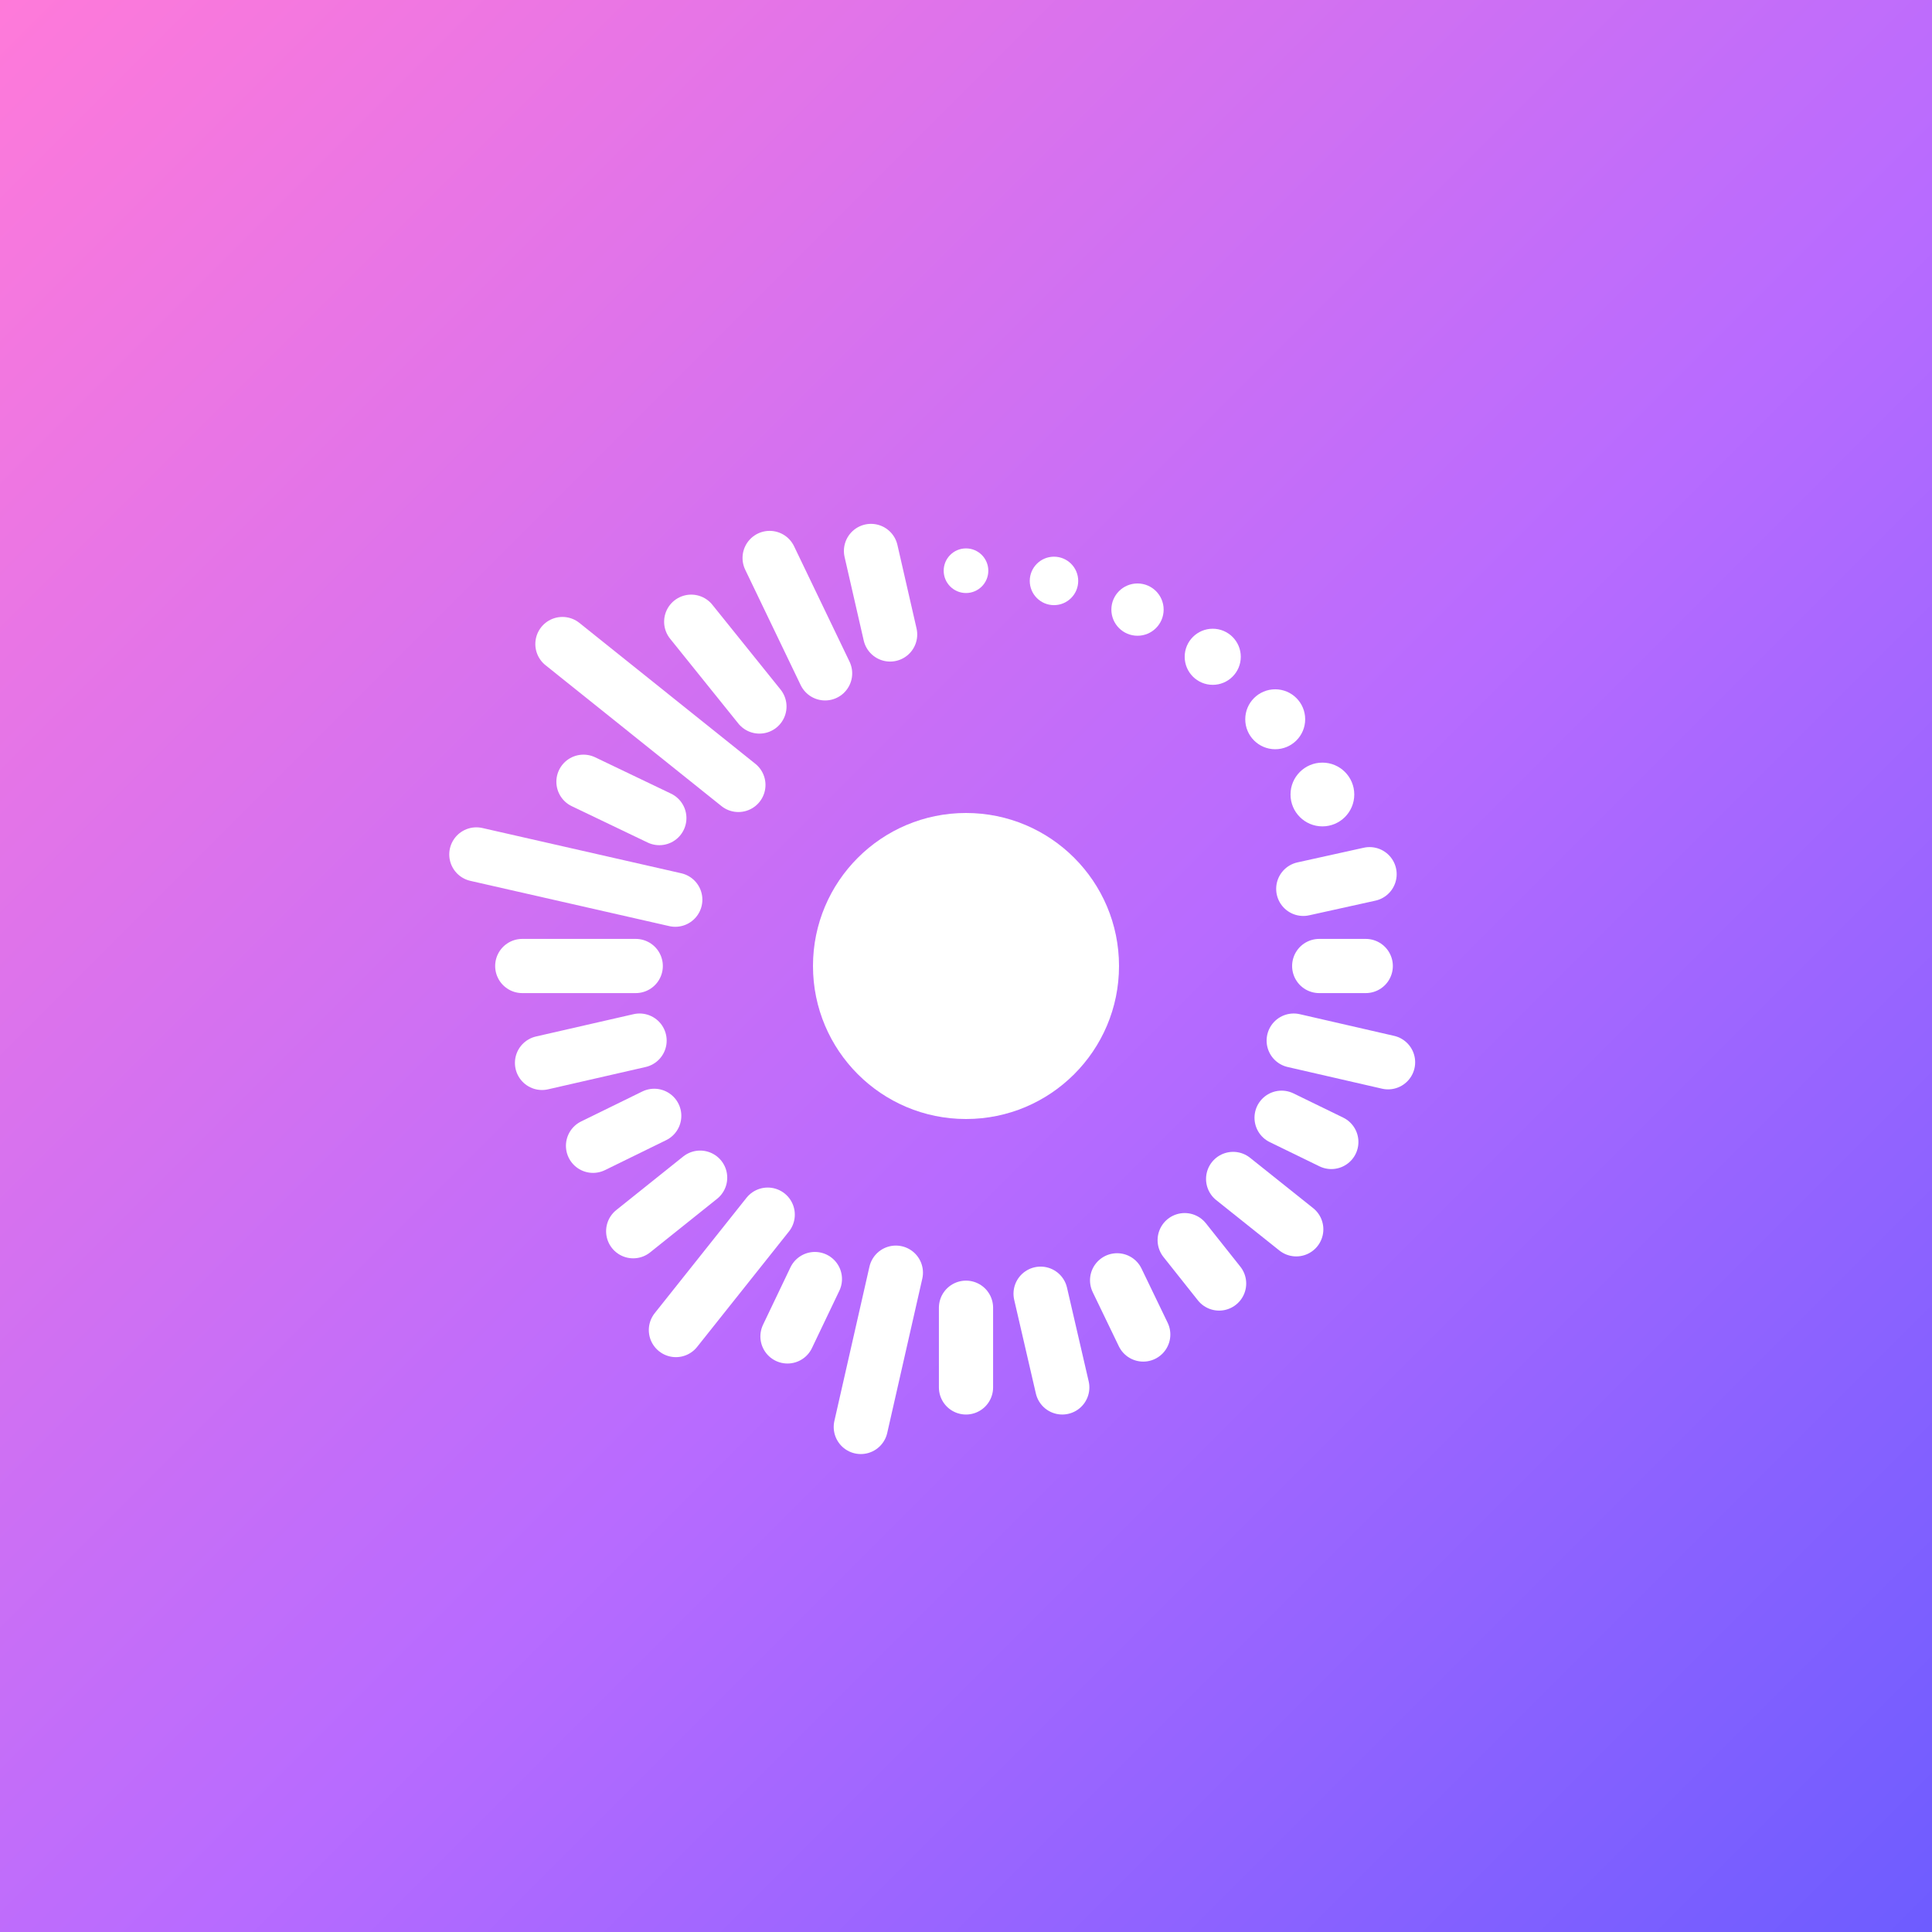
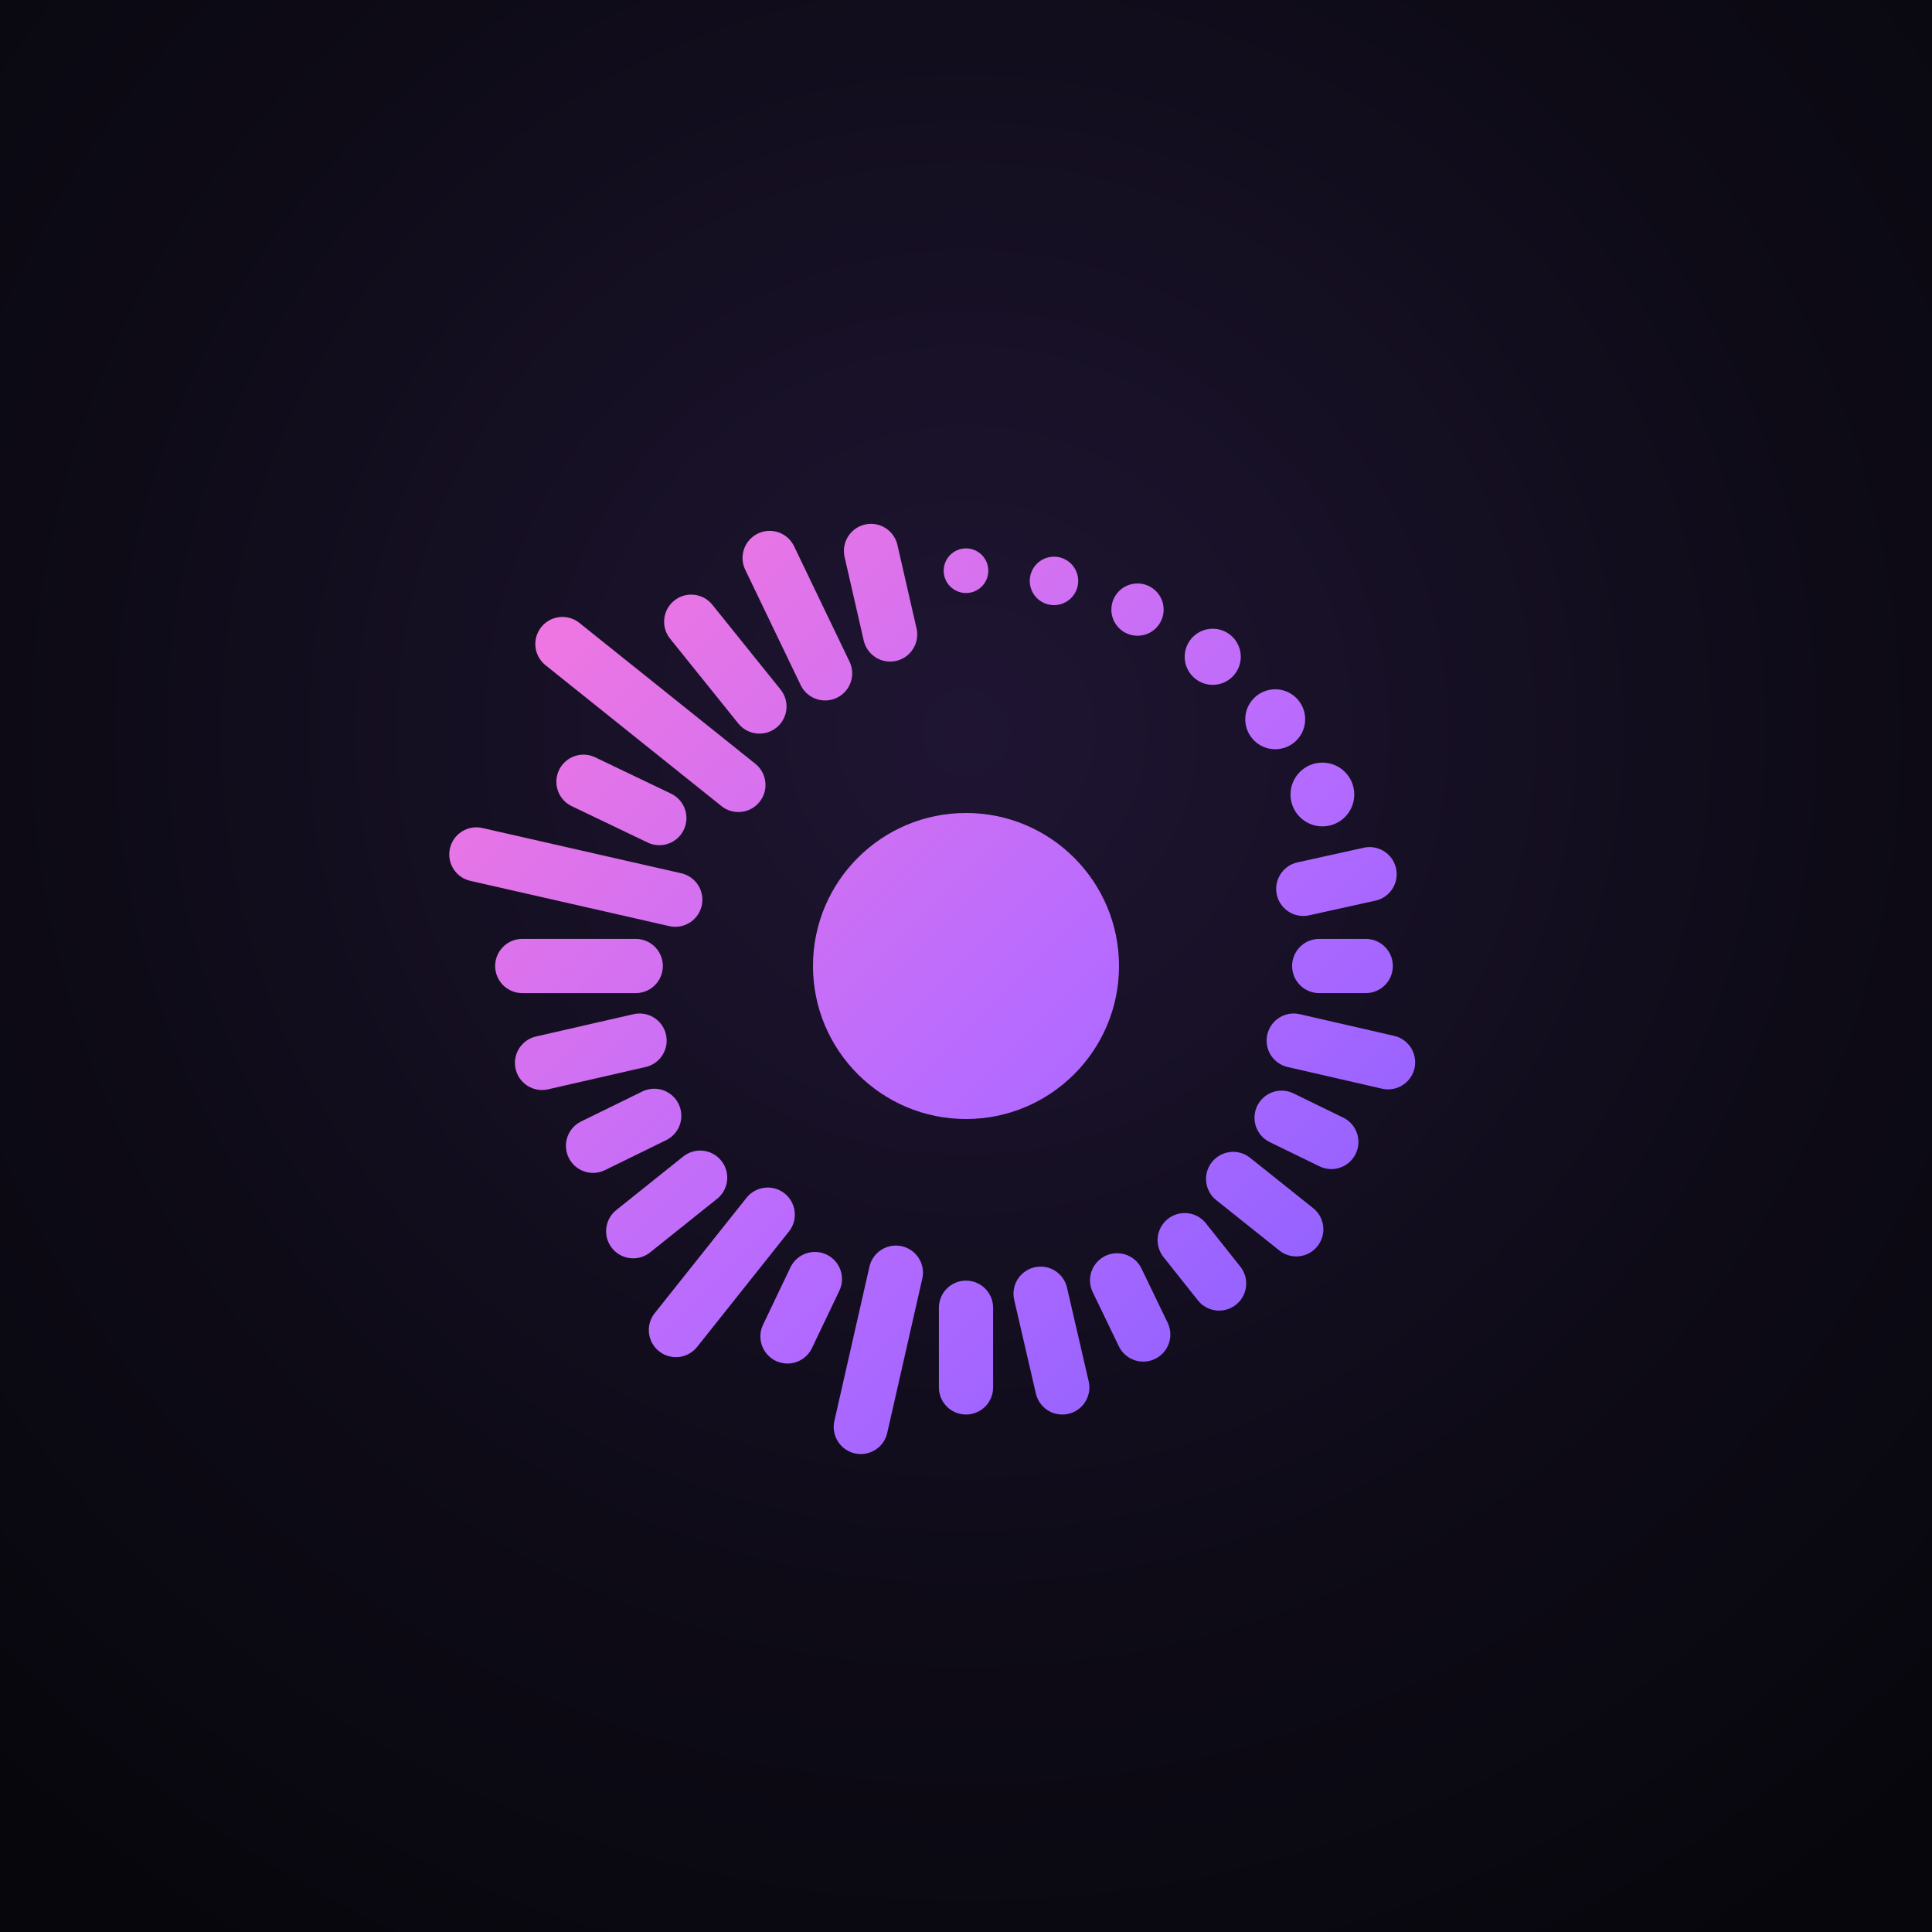
<svg xmlns="http://www.w3.org/2000/svg" viewBox="0 0 200 200">
  <defs>
-     <linearGradient id="bg" x1="0" y1="0" x2="1" y2="1">
+     <linearGradient id="fg" gradientUnits="userSpaceOnUse" x1="20" y1="20" x2="180" y2="180">
      <stop offset="0" stop-color="#ff7ad9" />
      <stop offset=".55" stop-color="#b86bff" />
-       <stop offset="1" stop-color="#6d5cff" />
+       <stop offset="1" stop-color="#7d5cff" />
    </linearGradient>
+     <radialGradient id="bg" cx=".5" cy=".38" r=".75">
+       <stop offset="0" stop-color="#1f1533" />
+       <stop offset=".6" stop-color="#0e0b17" />
+       <stop offset="1" stop-color="#07060c" />
+     </radialGradient>
  </defs>
-   <rect width="200" height="200" fill="url(#bg)" />
-   <g transform="translate(100 100) scale(.66) translate(-100 -100)">
-     <circle cx="100.0" cy="38.0" r="3.5" fill="#fff" />
-     <circle cx="113.8" cy="39.6" r="3.8" fill="#fff" />
-     <circle cx="126.9" cy="44.1" r="4.1" fill="#fff" />
-     <circle cx="138.7" cy="51.5" r="4.4" fill="#fff" />
-     <circle cx="148.5" cy="61.3" r="4.7" fill="#fff" />
-     <circle cx="155.9" cy="73.1" r="5.0" fill="#fff" />
-     <line x1="152.9" y1="87.9" x2="163.3" y2="85.6" stroke="#fff" stroke-width="8.5" stroke-linecap="round" />
-     <line x1="155.4" y1="100.0" x2="162.7" y2="100.0" stroke="#fff" stroke-width="8.5" stroke-linecap="round" />
-     <line x1="151.4" y1="111.7" x2="166.2" y2="115.1" stroke="#fff" stroke-width="8.5" stroke-linecap="round" />
-     <line x1="149.5" y1="123.8" x2="157.3" y2="127.6" stroke="#fff" stroke-width="8.5" stroke-linecap="round" />
-     <line x1="141.9" y1="133.4" x2="151.8" y2="141.3" stroke="#fff" stroke-width="8.5" stroke-linecap="round" />
-     <line x1="134.3" y1="143.0" x2="139.7" y2="149.8" stroke="#fff" stroke-width="8.5" stroke-linecap="round" />
-     <line x1="123.7" y1="149.3" x2="127.8" y2="157.8" stroke="#fff" stroke-width="8.5" stroke-linecap="round" />
-     <line x1="111.7" y1="151.4" x2="115.1" y2="166.1" stroke="#fff" stroke-width="8.5" stroke-linecap="round" />
-     <line x1="100.0" y1="153.6" x2="100.0" y2="166.1" stroke="#fff" stroke-width="8.5" stroke-linecap="round" />
-     <line x1="89.0" y1="148.1" x2="83.5" y2="172.3" stroke="#fff" stroke-width="8.5" stroke-linecap="round" />
-     <line x1="76.3" y1="149.1" x2="72.0" y2="158.1" stroke="#fff" stroke-width="8.5" stroke-linecap="round" />
-     <line x1="68.9" y1="139.0" x2="54.5" y2="157.1" stroke="#fff" stroke-width="8.5" stroke-linecap="round" />
-     <line x1="58.3" y1="133.2" x2="47.8" y2="141.6" stroke="#fff" stroke-width="8.5" stroke-linecap="round" />
-     <line x1="51.1" y1="123.5" x2="41.5" y2="128.2" stroke="#fff" stroke-width="8.5" stroke-linecap="round" />
-     <line x1="48.8" y1="111.7" x2="33.5" y2="115.2" stroke="#fff" stroke-width="8.5" stroke-linecap="round" />
-     <line x1="48.2" y1="100.0" x2="30.4" y2="100.0" stroke="#fff" stroke-width="8.5" stroke-linecap="round" />
-     <line x1="54.4" y1="89.6" x2="23.2" y2="82.5" stroke="#fff" stroke-width="8.5" stroke-linecap="round" />
-     <line x1="51.9" y1="76.8" x2="40.0" y2="71.1" stroke="#fff" stroke-width="8.5" stroke-linecap="round" />
-     <line x1="64.3" y1="71.6" x2="36.7" y2="49.5" stroke="#fff" stroke-width="8.5" stroke-linecap="round" />
-     <line x1="67.6" y1="59.3" x2="56.9" y2="46.0" stroke="#fff" stroke-width="8.5" stroke-linecap="round" />
-     <line x1="77.9" y1="54.1" x2="69.2" y2="36.0" stroke="#fff" stroke-width="8.5" stroke-linecap="round" />
-     <line x1="88.1" y1="48.0" x2="85.1" y2="34.9" stroke="#fff" stroke-width="8.5" stroke-linecap="round" />
-     <circle cx="100" cy="100" r="24" fill="#fff" />
+   <rect width="200" height="200" rx="0" fill="url(#bg)" />
+   <g transform="translate(100 100) scale(0.66) translate(-100 -100)">
+     <circle cx="100.0" cy="38.0" r="3.5" fill="url(#fg)" />
+     <circle cx="113.8" cy="39.6" r="3.8" fill="url(#fg)" />
+     <circle cx="126.9" cy="44.1" r="4.1" fill="url(#fg)" />
+     <circle cx="138.7" cy="51.5" r="4.4" fill="url(#fg)" />
+     <circle cx="148.5" cy="61.3" r="4.7" fill="url(#fg)" />
+     <circle cx="155.9" cy="73.1" r="5.0" fill="url(#fg)" />
+     <line x1="152.9" y1="87.9" x2="163.3" y2="85.6" stroke="url(#fg)" stroke-width="8.5" stroke-linecap="round" />
+     <line x1="155.4" y1="100.0" x2="162.7" y2="100.0" stroke="url(#fg)" stroke-width="8.5" stroke-linecap="round" />
+     <line x1="151.4" y1="111.7" x2="166.2" y2="115.1" stroke="url(#fg)" stroke-width="8.5" stroke-linecap="round" />
+     <line x1="149.5" y1="123.8" x2="157.3" y2="127.6" stroke="url(#fg)" stroke-width="8.5" stroke-linecap="round" />
+     <line x1="141.9" y1="133.4" x2="151.8" y2="141.3" stroke="url(#fg)" stroke-width="8.5" stroke-linecap="round" />
+     <line x1="134.3" y1="143.0" x2="139.7" y2="149.8" stroke="url(#fg)" stroke-width="8.5" stroke-linecap="round" />
+     <line x1="123.7" y1="149.3" x2="127.8" y2="157.8" stroke="url(#fg)" stroke-width="8.5" stroke-linecap="round" />
+     <line x1="111.7" y1="151.4" x2="115.1" y2="166.1" stroke="url(#fg)" stroke-width="8.5" stroke-linecap="round" />
+     <line x1="100.0" y1="153.6" x2="100.0" y2="166.1" stroke="url(#fg)" stroke-width="8.5" stroke-linecap="round" />
+     <line x1="89.0" y1="148.1" x2="83.5" y2="172.3" stroke="url(#fg)" stroke-width="8.5" stroke-linecap="round" />
+     <line x1="76.3" y1="149.1" x2="72.0" y2="158.1" stroke="url(#fg)" stroke-width="8.5" stroke-linecap="round" />
+     <line x1="68.9" y1="139.0" x2="54.5" y2="157.1" stroke="url(#fg)" stroke-width="8.5" stroke-linecap="round" />
+     <line x1="58.3" y1="133.2" x2="47.8" y2="141.6" stroke="url(#fg)" stroke-width="8.5" stroke-linecap="round" />
+     <line x1="51.1" y1="123.5" x2="41.5" y2="128.2" stroke="url(#fg)" stroke-width="8.5" stroke-linecap="round" />
+     <line x1="48.8" y1="111.7" x2="33.5" y2="115.2" stroke="url(#fg)" stroke-width="8.5" stroke-linecap="round" />
+     <line x1="48.2" y1="100.0" x2="30.4" y2="100.0" stroke="url(#fg)" stroke-width="8.5" stroke-linecap="round" />
+     <line x1="54.4" y1="89.6" x2="23.2" y2="82.5" stroke="url(#fg)" stroke-width="8.5" stroke-linecap="round" />
+     <line x1="51.9" y1="76.8" x2="40.0" y2="71.1" stroke="url(#fg)" stroke-width="8.5" stroke-linecap="round" />
+     <line x1="64.3" y1="71.6" x2="36.7" y2="49.5" stroke="url(#fg)" stroke-width="8.5" stroke-linecap="round" />
+     <line x1="67.6" y1="59.3" x2="56.9" y2="46.0" stroke="url(#fg)" stroke-width="8.5" stroke-linecap="round" />
+     <line x1="77.9" y1="54.1" x2="69.2" y2="36.0" stroke="url(#fg)" stroke-width="8.5" stroke-linecap="round" />
+     <line x1="88.1" y1="48.0" x2="85.1" y2="34.9" stroke="url(#fg)" stroke-width="8.5" stroke-linecap="round" />
+     <circle cx="100" cy="100" r="24" fill="url(#fg)" />
  </g>
</svg>
